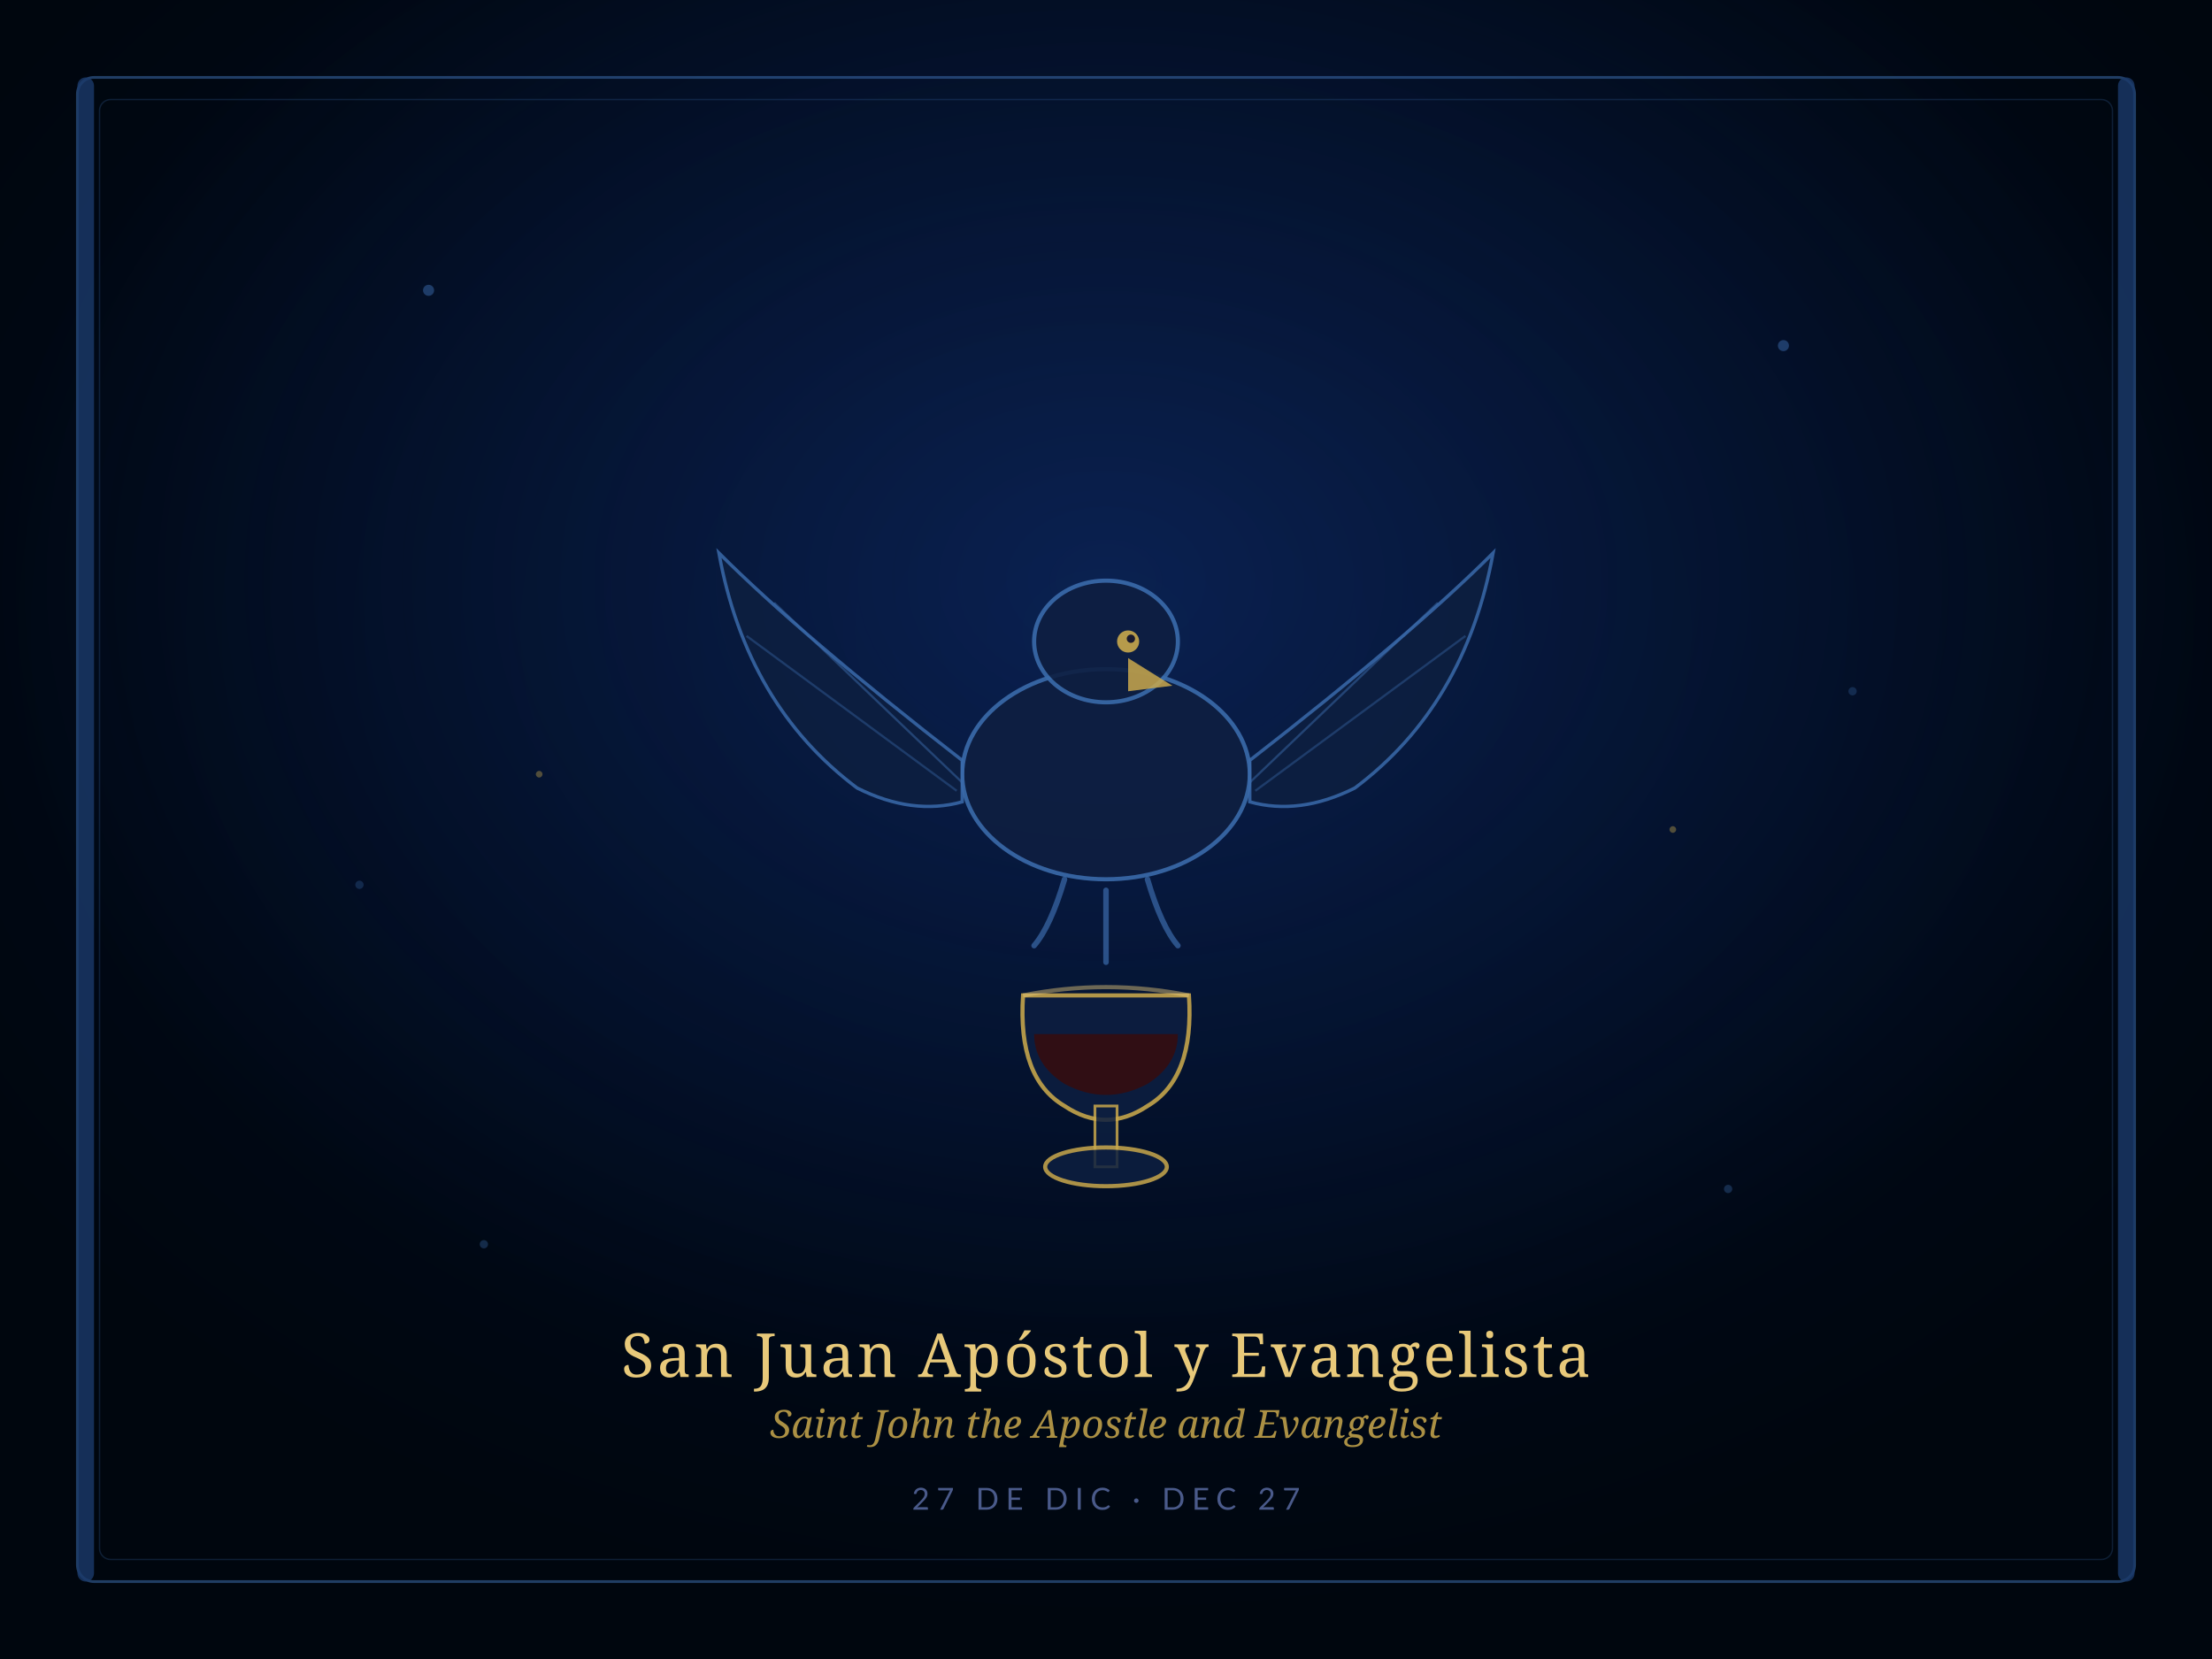
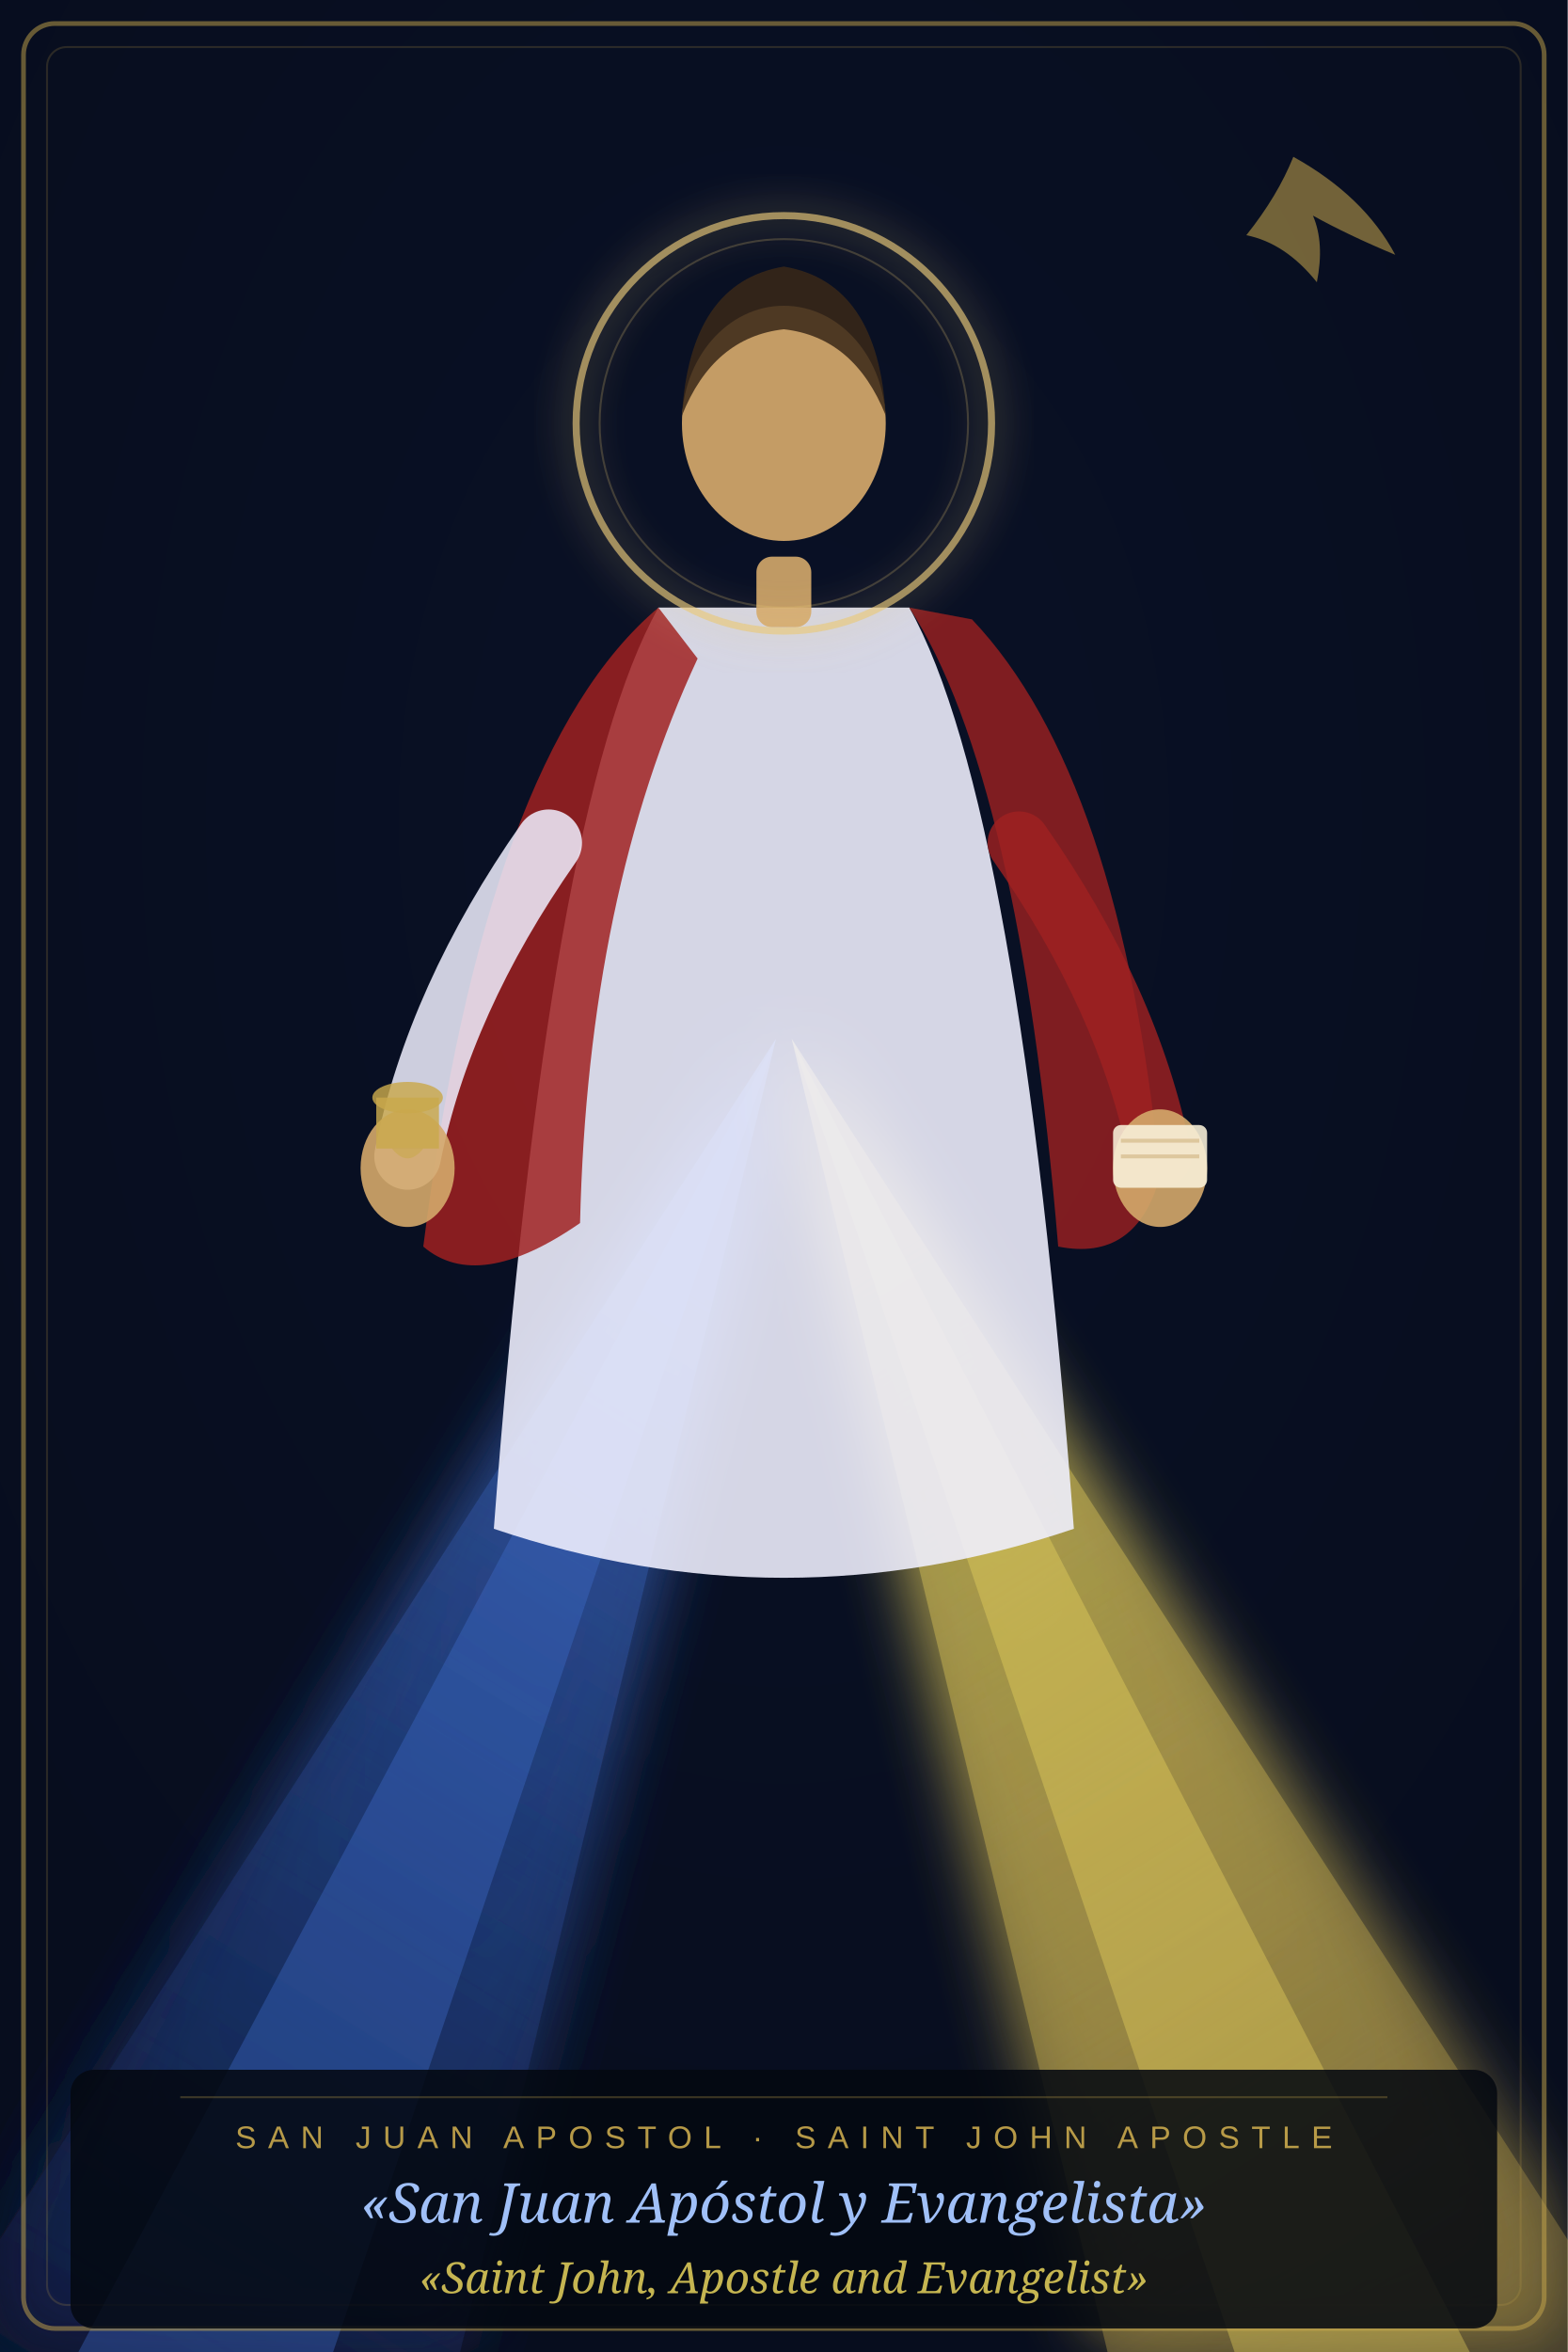
- <svg xmlns="http://www.w3.org/2000/svg" viewBox="0 0 800 600" width="800" height="600">
+ <svg xmlns="http://www.w3.org/2000/svg" viewBox="0 0 400 600">
  <defs>
-     <radialGradient id="juan-bg" cx="50%" cy="38%" r="60%">
-       <stop offset="0%" stop-color="#000e2a" />
-       <stop offset="100%" stop-color="#00060e" />
+     <radialGradient id="sja-bg" cx="50%" cy="35%" r="65%">
+       <stop offset="0%" stop-color="#080c18" />
+       <stop offset="100%" stop-color="#040810" />
    </radialGradient>
-     <radialGradient id="juan-glow" cx="50%" cy="35%" r="50%">
-       <stop offset="0%" stop-color="rgba(40,90,200,0.25)" />
-       <stop offset="100%" stop-color="rgba(40,90,200,0)" />
-     </radialGradient>
+     <linearGradient id="sja-r1" x1="50%" y1="0%" x2="10%" y2="100%">
+       <stop offset="0%" stop-color="#4070d0" stop-opacity="1" />
+       <stop offset="100%" stop-color="#102050" stop-opacity="0.4" />
+     </linearGradient>
+     <linearGradient id="sja-r2" x1="50%" y1="0%" x2="90%" y2="100%">
+       <stop offset="0%" stop-color="#f5e060" stop-opacity="1" />
+       <stop offset="100%" stop-color="#c9a84c" stop-opacity="0.4" />
+     </linearGradient>
+     <filter id="sja-gl">
+       <feGaussianBlur stdDeviation="9" result="b" />
+       <feMerge>
+         <feMergeNode in="b" />
+         <feMergeNode in="b" />
+         <feMergeNode in="SourceGraphic" />
+       </feMerge>
+     </filter>
+     <filter id="sja-g2">
+       <feGaussianBlur stdDeviation="5" result="b" />
+       <feMerge>
+         <feMergeNode in="b" />
+         <feMergeNode in="SourceGraphic" />
+       </feMerge>
+     </filter>
  </defs>
-   <rect width="800" height="600" fill="url(#juan-bg)" />
-   <rect width="800" height="600" fill="url(#juan-glow)" />
-   <rect x="28" y="28" width="744" height="544" rx="6" fill="none" stroke="#3a6aaa" stroke-width="1" stroke-opacity="0.55" />
-   <rect x="36" y="36" width="728" height="528" rx="4" fill="none" stroke="#3a6aaa" stroke-width="0.5" stroke-opacity="0.25" />
-   <rect x="28" y="28" width="6" height="544" rx="3" fill="#1a3a6a" opacity="0.80" />
-   <rect x="766" y="28" width="6" height="544" rx="3" fill="#1a3a6a" opacity="0.80" />
-   <ellipse cx="400" cy="280" rx="52" ry="38" fill="#0d1e40" stroke="#3a6aaa" stroke-width="1.5" opacity="0.90" />
-   <ellipse cx="400" cy="232" rx="26" ry="22" fill="#0d1e40" stroke="#3a6aaa" stroke-width="1.5" opacity="0.90" />
-   <path d="M 408 238 L 424 248 L 408 250 Z" fill="#c9a84c" opacity="0.85" />
-   <circle cx="408" cy="232" r="4" fill="#c9a84c" opacity="0.90" />
-   <circle cx="409" cy="231" r="1.5" fill="#1a1a2e" />
-   <path d="M 348 275 Q 290 230 260 200 Q 270 255 310 285 Q 330 295 348 290 Z" fill="#0d1e40" stroke="#3a6aaa" stroke-width="1.2" opacity="0.85" />
-   <path d="M 452 275 Q 510 230 540 200 Q 530 255 490 285 Q 470 295 452 290 Z" fill="#0d1e40" stroke="#3a6aaa" stroke-width="1.2" opacity="0.85" />
-   <line x1="348" y1="283" x2="280" y2="218" stroke="#3a6aaa" stroke-width="0.8" opacity="0.50" />
-   <line x1="346" y1="286" x2="270" y2="230" stroke="#3a6aaa" stroke-width="0.8" opacity="0.40" />
-   <line x1="452" y1="283" x2="520" y2="218" stroke="#3a6aaa" stroke-width="0.8" opacity="0.50" />
-   <line x1="454" y1="286" x2="530" y2="230" stroke="#3a6aaa" stroke-width="0.8" opacity="0.40" />
-   <path d="M 385 318 Q 380 335 374 342 M 400 322 Q 400 340 400 348 M 415 318 Q 420 335 426 342" stroke="#3a6aaa" stroke-width="2" fill="none" stroke-linecap="round" opacity="0.70" />
-   <path d="M 370 360 Q 368 390 385 400 Q 400 410 415 400 Q 432 390 430 360 Z" fill="#0d1e40" stroke="#c9a84c" stroke-width="1.5" opacity="0.88" />
-   <rect x="396" y="400" width="8" height="22" fill="#0d1e40" stroke="#c9a84c" stroke-width="1" opacity="0.85" />
-   <ellipse cx="400" cy="422" rx="22" ry="7" fill="#0d1e40" stroke="#c9a84c" stroke-width="1.5" opacity="0.85" />
-   <path d="M 374 374 Q 374 385 385 392 Q 400 400 415 392 Q 426 385 426 374 Z" fill="#3a0a0a" opacity="0.80" />
-   <path d="M 370 360 Q 400 354 430 360" fill="none" stroke="#e8c97a" stroke-width="1.5" opacity="0.45" />
-   <circle cx="155" cy="105" r="2" fill="#3a6aaa" opacity="0.50" />
-   <circle cx="645" cy="125" r="2" fill="#3a6aaa" opacity="0.50" />
-   <circle cx="175" cy="450" r="1.5" fill="#3a6aaa" opacity="0.35" />
-   <circle cx="625" cy="430" r="1.5" fill="#3a6aaa" opacity="0.35" />
-   <circle cx="195" cy="280" r="1.2" fill="#c9a84c" opacity="0.40" />
-   <circle cx="605" cy="300" r="1.2" fill="#c9a84c" opacity="0.40" />
-   <circle cx="130" cy="320" r="1.5" fill="#3a6aaa" opacity="0.30" />
-   <circle cx="670" cy="250" r="1.5" fill="#3a6aaa" opacity="0.30" />
-   <text x="400" y="498" text-anchor="middle" font-family="Georgia, serif" font-size="22" fill="#e8c97a" letter-spacing="1">San Juan Apóstol y Evangelista</text>
-   <text x="400" y="520" text-anchor="middle" font-family="Georgia, serif" font-size="14" fill="#c9a84c" font-style="italic" opacity="0.85">Saint John the Apostle and Evangelist</text>
-   <text x="400" y="546" text-anchor="middle" font-family="Lato, sans-serif" font-size="11" fill="#4a5a8a" letter-spacing="2.5">27 DE DIC · DEC 27</text>
+   <rect width="400" height="600" fill="url(#sja-bg)" />
+   <rect width="400" height="600" fill="#2040a0" opacity="0.10" />
+   <polygon points="198,265 -25,610 115,610" fill="url(#sja-r1)" filter="url(#sja-gl)" opacity="0.72" />
+   <polygon points="198,265 20,600  85,600" fill="#4070d0" opacity="0.36" />
+   <polygon points="202,265 425,610 285,610" fill="url(#sja-r2)" filter="url(#sja-gl)" opacity="0.70" />
+   <polygon points="202,265 375,600 315,600" fill="#f5e060" opacity="0.34" />
+   <path d="M168,155 Q140,205 126,390 Q200,415 274,390 Q260,205 232,155 Z" fill="#f0f0ff" opacity="0.88" />
+   <path d="M168,155 Q124,192 108,318 Q122,330 148,312 Q150,228 178,168 Z" fill="#a02020" opacity="0.84" />
+   <path d="M232,155 Q260,198 270,318 Q290,322 296,300 Q286,198 248,158 Z" fill="#a02020" opacity="0.78" />
+   <path d="M140,215 Q112,255 104,295" stroke="#f0f0ff" stroke-width="17" fill="none" stroke-linecap="round" opacity="0.85" />
+   <path d="M260,215 Q288,255 296,295" stroke="#a02020" stroke-width="16" fill="none" stroke-linecap="round" opacity="0.80" />
+   <ellipse cx="104" cy="298" rx="12" ry="15" fill="#d4a86a" opacity="0.9" />
+   <ellipse cx="296" cy="298" rx="12" ry="15" fill="#d4a86a" opacity="0.9" />
+   <path d="M96,293 L96,280 L112,280 L112,293 Z" fill="#c9a84c" opacity="0.82" />
+   <ellipse cx="104" cy="280" rx="9" ry="4" fill="#c9a84c" opacity="0.82" />
+   <path d="M100,293 Q104,298 108,293" fill="#c9a84c" opacity="0.6" />
+   <rect x="284" y="287" width="24" height="16" rx="2" fill="#f8f0d8" opacity="0.88" />
+   <path d="M286,291 L306,291" stroke="#c8a870" stroke-width="1" opacity="0.5" />
+   <path d="M286,295 L306,295" stroke="#c8a870" stroke-width="1" opacity="0.5" />
+   <path d="M330,40 Q348,50 356,65 Q344,60 335,55 Q338,62 336,72 Q328,62 318,60 Q326,50 330,40 Z" fill="#c9a84c" opacity="0.55" />
+   <rect x="193" y="142" width="14" height="18" rx="4" fill="#d4a86a" opacity="0.9" />
+   <ellipse cx="200" cy="108" rx="26" ry="30" fill="#d4a86a" opacity="0.92" />
+   <path d="M174,106 Q176,72 200,68 Q224,72 226,106 Q218,86 200,84 Q182,86 174,106 Z" fill="#3a2818" opacity="0.85" />
+   <circle cx="200" cy="108" r="53" fill="none" stroke="#e8c97a" stroke-width="1.8" stroke-opacity="0.65" filter="url(#sja-g2)" />
+   <circle cx="200" cy="108" r="47" fill="none" stroke="#e8c97a" stroke-width="0.5" stroke-opacity="0.22" />
+   <rect x="6" y="6" width="388" height="588" rx="8" fill="none" stroke="#c9a84c" stroke-width="1.2" stroke-opacity="0.5" />
+   <rect x="12" y="12" width="376" height="576" rx="5" fill="none" stroke="#c9a84c" stroke-width="0.5" stroke-opacity="0.18" />
+   <rect x="18" y="528" width="364" height="66" rx="6" fill="#040810" opacity="0.86" />
+   <line x1="46" y1="535" x2="354" y2="535" stroke="#c9a84c" stroke-width="0.5" stroke-opacity="0.28" />
+   <text x="200" y="548" text-anchor="middle" font-family="Arial,sans-serif" font-size="8" fill="#c9a84c" letter-spacing="3" opacity="0.9">SAN JUAN APOSTOL  ·  SAINT JOHN APOSTLE</text>
+   <text x="200" y="567" text-anchor="middle" font-family="Georgia,serif" font-size="14" fill="#a0c0f8" font-style="italic">«San Juan Apóstol y Evangelista»</text>
+   <text x="200" y="585" text-anchor="middle" font-family="Georgia,serif" font-size="11" fill="#f5e060" font-style="italic" opacity="0.8">«Saint John, Apostle and Evangelist»</text>
</svg>
